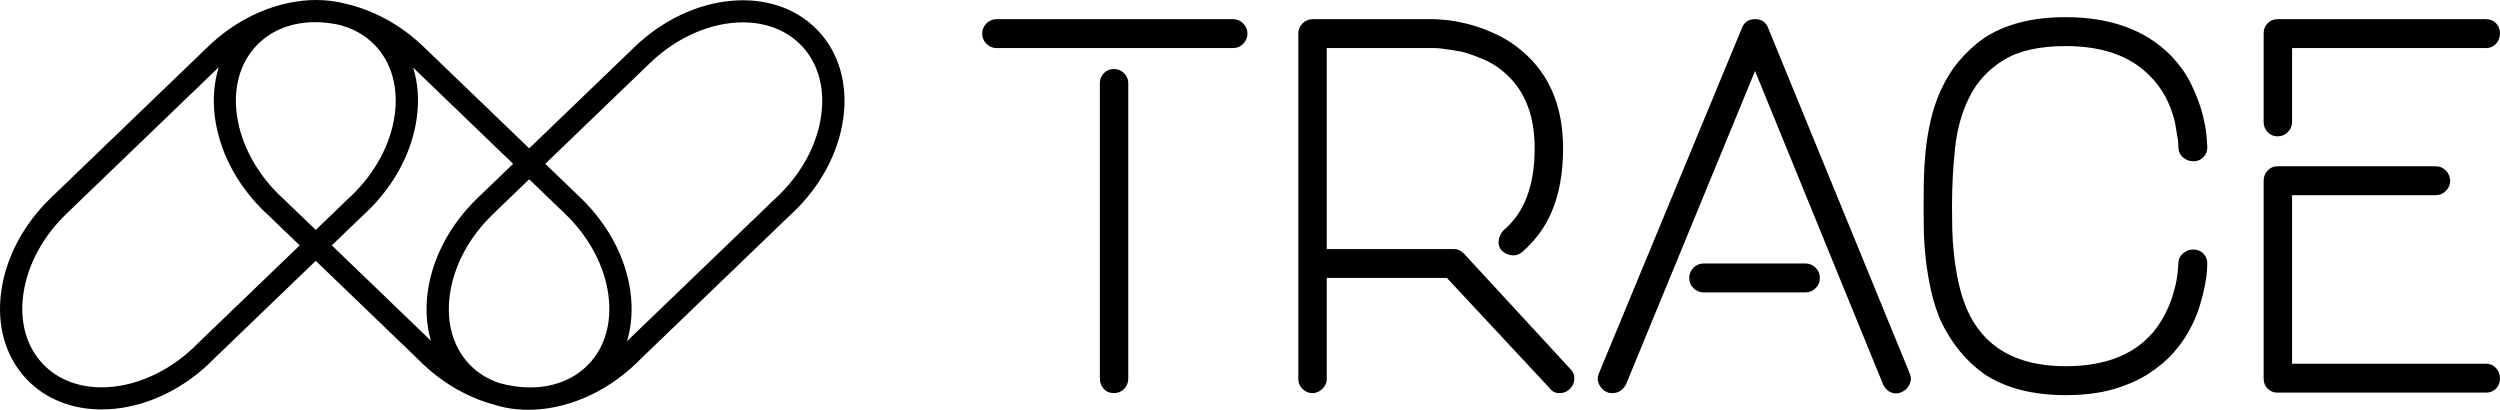
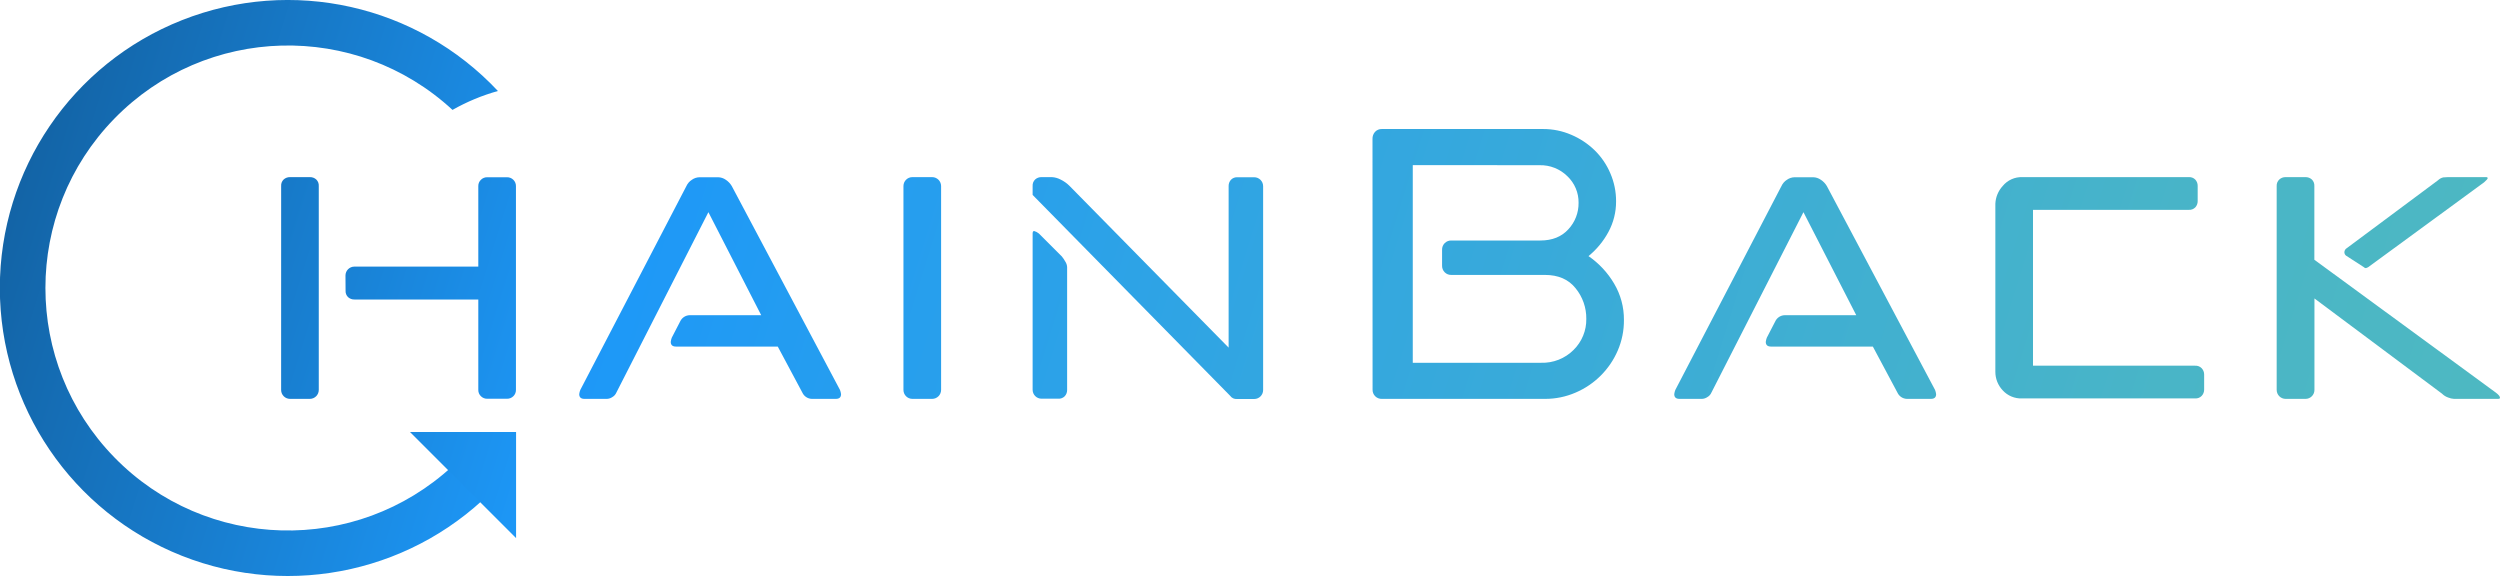
- <svg xmlns="http://www.w3.org/2000/svg" width="1065.388mm" height="174.643mm" viewBox="0 0 3774.997 618.812" id="svg4406" version="1.1">
-   <defs id="defs4408">
-     <clipPath clipPathUnits="userSpaceOnUse" id="clipPath16">
-       <path d="m 163.351,149.996 c -0.64,0 -1.187,-0.232 -1.64,-0.692 l 0,0 c -0.454,-0.461 -0.679,-1.016 -0.679,-1.668 l 0,0 c 0,-0.598 0.225,-1.126 0.679,-1.587 l 0,0 c 0.453,-0.461 1,-0.691 1.64,-0.691 l 0,0 37.903,0 c 0.64,0 1.187,0.23 1.64,0.691 l 0,0 c 0.453,0.461 0.68,0.989 0.68,1.587 l 0,0 c 0,0.652 -0.227,1.207 -0.68,1.668 l 0,0 c -0.453,0.46 -1,0.692 -1.64,0.692 l 0,0 -37.903,0 z m 17.181,-8.675 c -0.419,-0.455 -0.628,-0.974 -0.628,-1.56 l 0,0 0,-47.42 c 0,-0.641 0.209,-1.187 0.628,-1.64 l 0,0 c 0.418,-0.454 0.968,-0.679 1.65,-0.679 l 0,0 c 0.629,0 1.166,0.225 1.612,0.679 l 0,0 c 0.444,0.453 0.668,0.999 0.668,1.64 l 0,0 0,47.42 c 0,0.586 -0.224,1.105 -0.668,1.56 l 0,0 c -0.446,0.451 -0.983,0.678 -1.612,0.678 l 0,0 c -0.682,0 -1.232,-0.227 -1.65,-0.678" id="path18" />
-     </clipPath>
-     <clipPath clipPathUnits="userSpaceOnUse" id="clipPath38">
-       <path d="m 214.045,149.996 c -0.639,0 -1.183,-0.227 -1.636,-0.68 l 0,0 c -0.453,-0.453 -0.679,-1 -0.679,-1.64 l 0,0 0,-55.415 c 0,-0.588 0.223,-1.107 0.667,-1.56 l 0,0 c 0.445,-0.454 0.982,-0.679 1.612,-0.679 l 0,0 c 0.576,0 1.1,0.225 1.572,0.679 l 0,0 c 0.471,0.453 0.708,0.972 0.708,1.56 l 0,0 0,16.232 19.272,0 16.472,-17.671 c 0.373,-0.535 0.906,-0.8 1.6,-0.8 l 0,0 c 0.639,0 1.171,0.211 1.599,0.639 l 0,0 c 0.48,0.426 0.732,0.959 0.76,1.6 l 0,0 c 0.026,0.64 -0.174,1.172 -0.601,1.598 l 0,0 -17.112,18.553 c -0.48,0.48 -1.014,0.719 -1.6,0.719 l 0,0 -20.39,0 0,32.227 17.233,0 c 0.32,0 0.721,-0.027 1.203,-0.08 l 0,0 c 0.801,-0.107 1.844,-0.267 3.125,-0.48 l 0,0 c 1.069,-0.268 2.311,-0.707 3.728,-1.319 l 0,0 c 1.417,-0.614 2.739,-1.533 3.968,-2.76 l 0,0 c 2.725,-2.718 4.088,-6.531 4.088,-11.435 l 0,0 c 0,-5.97 -1.653,-10.343 -4.957,-13.113 l 0,0 c -0.428,-0.427 -0.694,-0.96 -0.8,-1.599 l 0,0 c -0.108,-0.64 0.052,-1.201 0.479,-1.68 l 0,0 c 0.427,-0.427 0.946,-0.68 1.56,-0.76 l 0,0 c 0.612,-0.08 1.185,0.093 1.719,0.52 l 0,0 c 2.066,1.811 3.623,3.919 4.671,6.317 l 0,0 c 1.256,2.878 1.886,6.317 1.886,10.315 l 0,0 c 0,6.131 -1.837,11.009 -5.508,14.635 l 0,0 c -1.542,1.491 -3.166,2.651 -4.869,3.478 l 0,0 c -1.702,0.827 -3.299,1.425 -4.788,1.8 l 0,0 c -1.49,0.371 -2.741,0.599 -3.752,0.679 l 0,0 c -1.01,0.08 -1.595,0.12 -1.755,0.12 l 0,0 -19.475,0 z" id="path40" />
-     </clipPath>
-     <clipPath clipPathUnits="userSpaceOnUse" id="clipPath60">
-       <path d="M 282.899,148.637 259.949,93.22 c -0.267,-0.587 -0.267,-1.173 0,-1.759 l 0,0 c 0.266,-0.588 0.692,-1.014 1.279,-1.279 l 0,0 c 0.212,-0.107 0.505,-0.16 0.88,-0.16 l 0,0 c 0.905,0 1.625,0.451 2.159,1.359 l 0,0 20.711,50.299 20.551,-50.299 c 0.267,-0.588 0.681,-1 1.24,-1.24 l 0,0 c 0.559,-0.239 1.133,-0.226 1.719,0.041 l 0,0 c 0.586,0.265 1.012,0.691 1.28,1.279 l 0,0 c 0.266,0.586 0.266,1.172 0,1.759 l 0,0 -22.711,55.417 c -0.374,0.906 -1.067,1.359 -2.079,1.359 l 0,0 c -1.014,0 -1.707,-0.453 -2.079,-1.359 m -6.157,-37.824 c -0.64,0 -1.187,-0.228 -1.64,-0.68 l 0,0 c -0.454,-0.454 -0.679,-1 -0.679,-1.64 l 0,0 c 0,-0.64 0.225,-1.186 0.679,-1.64 l 0,0 c 0.453,-0.452 1,-0.678 1.64,-0.678 l 0,0 16.312,0 c 0.64,0 1.187,0.226 1.64,0.678 l 0,0 c 0.453,0.454 0.68,1 0.68,1.64 l 0,0 c 0,0.64 -0.227,1.186 -0.68,1.64 l 0,0 c -0.453,0.452 -1,0.68 -1.64,0.68 l 0,0 -16.312,0 z" id="path62" />
-     </clipPath>
-     <clipPath clipPathUnits="userSpaceOnUse" id="clipPath82">
-       <path d="m 321.682,146.957 c -1.493,-1.067 -2.824,-2.292 -3.993,-3.679 l 0,0 c -1.17,-1.387 -2.173,-3.011 -3.011,-4.878 l 0,0 c -0.682,-1.545 -1.205,-3.145 -1.573,-4.798 l 0,0 c -0.366,-1.652 -0.628,-3.278 -0.785,-4.876 l 0,0 c -0.157,-1.6 -0.248,-3.147 -0.275,-4.639 l 0,0 c -0.025,-1.493 -0.038,-2.853 -0.038,-4.078 l 0,0 c 0,-1.119 0.013,-2.413 0.038,-3.878 l 0,0 c 0.027,-1.467 0.133,-3.013 0.315,-4.639 l 0,0 c 0.182,-1.626 0.458,-3.278 0.825,-4.958 l 0,0 c 0.367,-1.679 0.89,-3.318 1.571,-4.918 l 0,0 c 1.738,-3.626 4.073,-6.476 7.007,-8.556 l 0,0 c 3.411,-2.238 7.756,-3.359 13.034,-3.359 l 0,0 c 2.931,0 5.489,0.321 7.676,0.96 l 0,0 c 2.186,0.64 4.079,1.48 5.678,2.519 l 0,0 c 1.599,1.04 2.931,2.171 3.998,3.398 l 0,0 c 1.066,1.226 1.92,2.453 2.559,3.679 l 0,0 c 0.693,1.279 1.226,2.545 1.599,3.799 l 0,0 c 0.373,1.252 0.653,2.371 0.841,3.358 l 0,0 c 0.185,0.986 0.291,1.786 0.319,2.4 l 0,0 c 0.026,0.611 0.04,0.944 0.04,0.999 l 0,0 c 0,0.639 -0.213,1.171 -0.639,1.599 l 0,0 c -0.428,0.426 -0.959,0.64 -1.6,0.64 l 0,0 c -0.639,0 -1.199,-0.214 -1.679,-0.64 l 0,0 c -0.48,-0.428 -0.72,-0.96 -0.72,-1.599 l 0,0 c -0.054,-0.959 -0.147,-1.827 -0.28,-2.599 l 0,0 c -0.134,-0.774 -0.36,-1.667 -0.679,-2.68 l 0,0 c -0.32,-1.013 -0.748,-2.026 -1.28,-3.037 l 0,0 c -2.878,-5.438 -8.157,-8.158 -15.833,-8.158 l 0,0 c -7.891,0 -13.169,3.039 -15.833,9.117 l 0,0 c -0.588,1.385 -1.04,2.824 -1.36,4.317 l 0,0 c -0.32,1.492 -0.56,2.972 -0.719,4.439 l 0,0 c -0.161,1.466 -0.254,2.866 -0.281,4.199 l 0,0 c -0.027,1.332 -0.04,2.53 -0.04,3.598 l 0,0 c 0,3.09 0.16,6.17 0.48,9.236 l 0,0 c 0.32,3.065 1.093,5.823 2.319,8.277 l 0,0 c 1.226,2.45 3.051,4.424 5.478,5.916 l 0,0 c 2.425,1.493 5.744,2.24 9.956,2.24 l 0,0 c 5.864,0 10.341,-1.574 13.434,-4.718 l 0,0 c 1.972,-1.919 3.331,-4.399 4.078,-7.436 l 0,0 c 0.213,-1.228 0.372,-2.187 0.48,-2.88 l 0,0 c 0.052,-0.428 0.08,-0.799 0.08,-1.12 l 0,0 c 0,-0.693 0.24,-1.252 0.72,-1.678 l 0,0 c 0.48,-0.428 1.04,-0.64 1.679,-0.64 l 0,0 c 0.641,0 1.172,0.212 1.6,0.64 l 0,0 c 0.426,0.426 0.639,0.96 0.639,1.598 l 0,0 0,0.08 c 0,0.161 -0.04,0.733 -0.12,1.72 l 0,0 c -0.08,0.986 -0.307,2.2 -0.679,3.639 l 0,0 c -0.374,1.439 -0.96,2.984 -1.76,4.638 l 0,0 c -0.799,1.651 -1.919,3.224 -3.358,4.717 l 0,0 c -4.052,4.051 -9.65,6.078 -16.793,6.078 l 0,0 c -5.331,0 -9.703,-1.119 -13.115,-3.359" id="path84" />
-     </clipPath>
-     <clipPath clipPathUnits="userSpaceOnUse" id="clipPath104">
-       <path d="m 368.781,149.996 c -0.639,0 -1.172,-0.218 -1.599,-0.651 l 0,0 c -0.428,-0.435 -0.639,-0.976 -0.639,-1.626 l 0,0 0,-14.195 c 0,-0.641 0.211,-1.188 0.639,-1.64 l 0,0 c 0.427,-0.454 0.96,-0.68 1.599,-0.68 l 0,0 c 0.64,0 1.186,0.226 1.64,0.68 l 0,0 c 0.453,0.452 0.68,0.999 0.68,1.64 l 0,0 0,11.834 31.106,0 c 0.64,0 1.172,0.23 1.6,0.691 l 0,0 c 0.426,0.461 0.64,1.016 0.64,1.67 l 0,0 c 0,0.65 -0.214,1.191 -0.64,1.626 l 0,0 c -0.428,0.433 -0.96,0.651 -1.6,0.651 l 0,0 -33.426,0 z m 0,-23.589 c -0.639,0 -1.172,-0.228 -1.599,-0.681 l 0,0 c -0.428,-0.455 -0.639,-1.003 -0.639,-1.644 l 0,0 0,-31.738 c 0,-0.641 0.211,-1.174 0.639,-1.601 l 0,0 c 0.427,-0.427 0.96,-0.641 1.599,-0.641 l 0,0 33.426,0 c 0.64,0 1.172,0.216 1.6,0.65 l 0,0 c 0.426,0.433 0.64,0.976 0.64,1.627 l 0,0 c 0,0.651 -0.214,1.208 -0.64,1.668 l 0,0 c -0.428,0.461 -0.96,0.692 -1.6,0.692 l 0,0 -31.106,0 0,27.028 23.03,0 c 0.64,0 1.186,0.232 1.639,0.692 l 0,0 c 0.452,0.461 0.68,0.99 0.68,1.587 l 0,0 c 0,0.651 -0.228,1.207 -0.68,1.668 l 0,0 c -0.453,0.461 -0.999,0.693 -1.639,0.693 l 0,0 -25.35,0 z" id="path106" />
-     </clipPath>
-     <clipPath clipPathUnits="userSpaceOnUse" id="clipPath126">
-       <path d="m 262.566,251.203 c -0.08,-0.008 -0.158,-0.024 -0.239,-0.033 l 0,0 c -5.954,-0.671 -12.155,-3.509 -17.267,-8.427 l 0,0 -29.005,-27.908 c -5.027,-4.836 -8.282,-10.939 -9.168,-17.186 l 0,0 c -0.913,-6.433 0.778,-12.256 4.761,-16.397 l 0,0 c 3.553,-3.692 8.465,-5.492 13.749,-5.492 l 0,0 c 6.741,0 14.087,2.93 19.98,8.601 l 0,0 c 0.232,0.223 0.455,0.451 0.633,0.635 l 0,0 18.909,18.192 18.893,-18.176 c 0.223,-0.227 0.445,-0.453 0.677,-0.677 l 0,0 c 3.968,-3.818 8.594,-6.388 13.251,-7.663 l 0,0 c 2.014,-0.642 4.159,-0.979 6.377,-0.979 l 0,0 c 6.74,0 14.084,2.93 19.979,8.601 l 0,0 c 0.215,0.208 0.423,0.42 0.634,0.634 l 0,0 27.69,26.643 0.06,0.055 c 0.208,0.189 0.417,0.379 0.622,0.575 l 0,0 c 5.025,4.835 8.281,10.939 9.168,17.186 l 0,0 c 0.911,6.434 -0.78,12.257 -4.762,16.397 l 0,0 c -8.087,8.403 -23.215,7.006 -33.729,-3.109 l 0,0 -19.466,-18.729 -19.509,18.77 c -4.288,4.126 -9.343,6.775 -14.376,7.926 l 0,0 c -1.744,0.455 -3.574,0.686 -5.453,0.686 l 0,0 c -0.795,0 -1.599,-0.041 -2.409,-0.125 m -3.573,-36.607 -0.092,0.084 c -0.19,0.172 -0.38,0.344 -0.567,0.525 l 0,0 c -8.88,8.544 -10.807,21.001 -4.296,27.77 l 0,0 c 2.763,2.872 6.607,4.263 10.797,4.263 l 0,0 c 1.365,0 2.767,-0.151 4.18,-0.444 l 0,0 c 2.608,-0.621 4.957,-1.867 6.812,-3.795 l 0,0 c 3.086,-3.207 4.383,-7.815 3.653,-12.968 l 0,0 c -0.758,-5.342 -3.58,-10.598 -7.951,-14.802 l 0,0 c -0.185,-0.179 -0.376,-0.351 -0.566,-0.524 l 0,0 -6.042,-5.813 -5.928,5.704 z m 63.985,-16.972 c -0.886,6.246 -4.142,12.35 -9.169,17.185 l 0,0 -6.53,6.284 19.352,18.619 c 5.113,4.92 11.432,7.486 17.118,7.486 l 0,0 c 4.188,0 8.034,-1.394 10.796,-4.266 l 0,0 c 3.087,-3.207 4.385,-7.813 3.654,-12.968 l 0,0 c -0.757,-5.342 -3.581,-10.598 -7.95,-14.801 l 0,0 c -0.174,-0.168 -0.354,-0.331 -0.532,-0.494 l 0,0 -27.35,-26.309 c 0.858,2.832 1.079,5.967 0.611,9.264 M 214.61,184.103 c -3.087,3.209 -4.384,7.814 -3.654,12.968 l 0,0 c 0.758,5.343 3.581,10.598 7.949,14.802 l 0,0 28.121,27.055 c -2.621,-8.33 0.42,-18.953 8.457,-26.685 l 0,0 c 0.216,-0.208 0.435,-0.406 0.653,-0.606 l 0,0 1.431,1.478 -1.425,-1.482 5.814,-5.594 -18.842,-18.126 c -0.194,-0.198 -0.388,-0.396 -0.588,-0.59 l 0,0 c -5.112,-4.919 -11.433,-7.485 -17.119,-7.485 l 0,0 c -4.189,0 -8.034,1.393 -10.797,4.265 m 59.771,28.165 c 5.026,4.835 8.283,10.939 9.169,17.186 l 0,0 c 0.475,3.348 0.239,6.527 -0.652,9.392 l 0,0 18.451,-17.753 -6.574,-6.324 c -5.026,-4.837 -8.283,-10.941 -9.169,-17.187 l 0,0 c -0.461,-3.25 -0.255,-6.344 0.573,-9.145 l 0,0 -18.295,17.605 5.838,5.616 -1.425,1.482 1.432,-1.478 c 0.218,0.2 0.437,0.399 0.652,0.606 m 24.414,-31.639 c -2.067,0.698 -3.935,1.818 -5.464,3.407 l 0,0 c -3.087,3.209 -4.385,7.814 -3.654,12.969 l 0,0 c 0.757,5.341 3.58,10.599 7.948,14.801 l 0,0 6.688,6.434 6.646,-6.394 c 4.368,-4.202 7.191,-9.459 7.949,-14.799 l 0,0 c 0.731,-5.155 -0.567,-9.761 -3.654,-12.97 l 0,0 c -2.019,-2.096 -4.615,-3.401 -7.501,-3.955 l 0,0 c -0.092,-0.016 -0.182,-0.028 -0.273,-0.044 l 0,0 c -0.975,-0.169 -1.981,-0.253 -3.007,-0.253 l 0,0 c -1.846,0 -3.76,0.271 -5.678,0.804" id="path128" />
-     </clipPath>
+ <svg xmlns="http://www.w3.org/2000/svg" xmlns:xlink="http://www.w3.org/1999/xlink" id="Capa_1" data-name="Capa 1" viewBox="0 0 1000 230.4">
+   <defs>
+     <style>.cls-1{fill:url(#Degradado_sin_nombre_15);}.cls-2{fill:url(#Degradado_sin_nombre_15-2);}.cls-3{fill:url(#Degradado_sin_nombre_15-3);}.cls-4{fill:url(#Degradado_sin_nombre_15-4);}.cls-5{fill:url(#Degradado_sin_nombre_15-5);}.cls-6{fill:url(#Degradado_sin_nombre_15-6);}.cls-7{fill:url(#Degradado_sin_nombre_15-7);}.cls-8{fill:url(#Degradado_sin_nombre_15-8);}.cls-9{fill:url(#Degradado_sin_nombre_15-9);}.cls-10{fill:url(#Degradado_sin_nombre_15-10);}</style>
+     <linearGradient id="Degradado_sin_nombre_15" x1="1022.24" y1="382.63" x2="-361.71" y2="-46.63" gradientUnits="userSpaceOnUse">
+       <stop offset="0" stop-color="#51bbbe" />
+       <stop offset="0.15" stop-color="#49b5c7" />
+       <stop offset="0.39" stop-color="#32a6e1" />
+       <stop offset="0.57" stop-color="#1d98f8" />
+       <stop offset="0.99" stop-color="#020d1e" />
+     </linearGradient>
+     <linearGradient id="Degradado_sin_nombre_15-2" x1="1031.12" y1="353.99" x2="-352.82" y2="-75.27" xlink:href="#Degradado_sin_nombre_15" />
+     <linearGradient id="Degradado_sin_nombre_15-3" x1="1040.63" y1="323.35" x2="-343.32" y2="-105.92" xlink:href="#Degradado_sin_nombre_15" />
+     <linearGradient id="Degradado_sin_nombre_15-4" x1="1048.55" y1="297.81" x2="-335.4" y2="-131.46" xlink:href="#Degradado_sin_nombre_15" />
+     <linearGradient id="Degradado_sin_nombre_15-5" x1="1062.48" y1="252.9" x2="-321.46" y2="-176.37" xlink:href="#Degradado_sin_nombre_15" />
+     <linearGradient id="Degradado_sin_nombre_15-6" x1="1069.57" y1="230.05" x2="-314.38" y2="-199.21" xlink:href="#Degradado_sin_nombre_15" />
+     <linearGradient id="Degradado_sin_nombre_15-7" x1="1082.11" y1="189.61" x2="-301.83" y2="-239.66" xlink:href="#Degradado_sin_nombre_15" />
+     <linearGradient id="Degradado_sin_nombre_15-8" x1="1091.99" y1="157.77" x2="-291.96" y2="-271.5" xlink:href="#Degradado_sin_nombre_15" />
+     <linearGradient id="Degradado_sin_nombre_15-9" x1="1012.37" y1="393.29" x2="-371.58" y2="-35.98" xlink:href="#Degradado_sin_nombre_15" />
+     <linearGradient id="Degradado_sin_nombre_15-10" x1="1004.06" y1="441.43" x2="-379.88" y2="12.16" xlink:href="#Degradado_sin_nombre_15" />
  </defs>
-   <g id="layer1" transform="translate(-23.93778,502.0351)">
-     <g id="g5044" transform="matrix(6.545245,0,0,6.545245,4935.15,-3677.07)" style="fill:#000000">
-       <g style="fill:#000000" transform="matrix(1.438544,0,0,-1.438544,-755.4085,705.2865)" id="g4328">
-         <g style="fill:#000000" id="g12">
-           <g style="fill:#000000" id="g14" clip-path="url(#clipPath16)">
-             <g style="fill:#000000" id="g20">
-               <g style="fill:#000000" id="g22">
-                 <path d="m 163.351,149.996 c -0.64,0 -1.187,-0.232 -1.64,-0.692 l 0,0 c -0.454,-0.461 -0.679,-1.016 -0.679,-1.668 l 0,0 c 0,-0.598 0.225,-1.126 0.679,-1.587 l 0,0 c 0.453,-0.461 1,-0.691 1.64,-0.691 l 0,0 37.903,0 c 0.64,0 1.187,0.23 1.64,0.691 l 0,0 c 0.453,0.461 0.68,0.989 0.68,1.587 l 0,0 c 0,0.652 -0.227,1.207 -0.68,1.668 l 0,0 c -0.453,0.46 -1,0.692 -1.64,0.692 l 0,0 -37.903,0 z m 17.181,-8.675 c -0.419,-0.455 -0.628,-0.974 -0.628,-1.56 l 0,0 0,-47.42 c 0,-0.641 0.209,-1.187 0.628,-1.64 l 0,0 c 0.418,-0.454 0.968,-0.679 1.65,-0.679 l 0,0 c 0.629,0 1.166,0.225 1.612,0.679 l 0,0 c 0.444,0.453 0.668,0.999 0.668,1.64 l 0,0 0,47.42 c 0,0.586 -0.224,1.105 -0.668,1.56 l 0,0 c -0.446,0.451 -0.983,0.678 -1.612,0.678 l 0,0 c -0.682,0 -1.232,-0.227 -1.65,-0.678" style="fill:#000000;stroke:none" id="path32" />
-               </g>
-             </g>
-           </g>
-         </g>
-         <g style="fill:#000000" id="g34">
-           <g style="fill:#000000" id="g36" clip-path="url(#clipPath38)">
-             <g style="fill:#000000" id="g42">
-               <g style="fill:#000000" id="g44">
-                 <path d="m 214.045,149.996 c -0.639,0 -1.183,-0.227 -1.636,-0.68 l 0,0 c -0.453,-0.453 -0.679,-1 -0.679,-1.64 l 0,0 0,-55.415 c 0,-0.588 0.223,-1.107 0.667,-1.56 l 0,0 c 0.445,-0.454 0.982,-0.679 1.612,-0.679 l 0,0 c 0.576,0 1.1,0.225 1.572,0.679 l 0,0 c 0.471,0.453 0.708,0.972 0.708,1.56 l 0,0 0,16.232 19.272,0 16.472,-17.671 c 0.373,-0.535 0.906,-0.8 1.6,-0.8 l 0,0 c 0.639,0 1.171,0.211 1.599,0.639 l 0,0 c 0.48,0.426 0.732,0.959 0.76,1.6 l 0,0 c 0.026,0.64 -0.174,1.172 -0.601,1.598 l 0,0 -17.112,18.553 c -0.48,0.48 -1.014,0.719 -1.6,0.719 l 0,0 -20.39,0 0,32.227 17.233,0 c 0.32,0 0.721,-0.027 1.203,-0.08 l 0,0 c 0.801,-0.107 1.844,-0.267 3.125,-0.48 l 0,0 c 1.069,-0.268 2.311,-0.707 3.728,-1.319 l 0,0 c 1.417,-0.614 2.739,-1.533 3.968,-2.76 l 0,0 c 2.725,-2.718 4.088,-6.531 4.088,-11.435 l 0,0 c 0,-5.97 -1.653,-10.343 -4.957,-13.113 l 0,0 c -0.428,-0.427 -0.694,-0.96 -0.8,-1.599 l 0,0 c -0.108,-0.64 0.052,-1.201 0.479,-1.68 l 0,0 c 0.427,-0.427 0.946,-0.68 1.56,-0.76 l 0,0 c 0.612,-0.08 1.185,0.093 1.719,0.52 l 0,0 c 2.066,1.811 3.623,3.919 4.671,6.317 l 0,0 c 1.256,2.878 1.886,6.317 1.886,10.315 l 0,0 c 0,6.131 -1.837,11.009 -5.508,14.635 l 0,0 c -1.542,1.491 -3.166,2.651 -4.869,3.478 l 0,0 c -1.702,0.827 -3.299,1.425 -4.788,1.8 l 0,0 c -1.49,0.371 -2.741,0.599 -3.752,0.679 l 0,0 c -1.01,0.08 -1.595,0.12 -1.755,0.12 l 0,0 -19.475,0 z" style="fill:#000000;stroke:none" id="path54" />
-               </g>
-             </g>
-           </g>
-         </g>
-         <g style="fill:#000000" id="g56">
-           <g style="fill:#000000" id="g58" clip-path="url(#clipPath60)">
-             <g style="fill:#000000" id="g64">
-               <g style="fill:#000000" id="g66">
-                 <path d="M 282.899,148.637 259.949,93.22 c -0.267,-0.587 -0.267,-1.173 0,-1.759 l 0,0 c 0.266,-0.588 0.692,-1.014 1.279,-1.279 l 0,0 c 0.212,-0.107 0.505,-0.16 0.88,-0.16 l 0,0 c 0.905,0 1.625,0.451 2.159,1.359 l 0,0 20.711,50.299 20.551,-50.299 c 0.267,-0.588 0.681,-1 1.24,-1.24 l 0,0 c 0.559,-0.239 1.133,-0.226 1.719,0.041 l 0,0 c 0.586,0.265 1.012,0.691 1.28,1.279 l 0,0 c 0.266,0.586 0.266,1.172 0,1.759 l 0,0 -22.711,55.417 c -0.374,0.906 -1.067,1.359 -2.079,1.359 l 0,0 c -1.014,0 -1.707,-0.453 -2.079,-1.359 m -6.157,-37.824 c -0.64,0 -1.187,-0.228 -1.64,-0.68 l 0,0 c -0.454,-0.454 -0.679,-1 -0.679,-1.64 l 0,0 c 0,-0.64 0.225,-1.186 0.679,-1.64 l 0,0 c 0.453,-0.452 1,-0.678 1.64,-0.678 l 0,0 16.312,0 c 0.64,0 1.187,0.226 1.64,0.678 l 0,0 c 0.453,0.454 0.68,1 0.68,1.64 l 0,0 c 0,0.64 -0.227,1.186 -0.68,1.64 l 0,0 c -0.453,0.452 -1,0.68 -1.64,0.68 l 0,0 -16.312,0 z" style="fill:#000000;stroke:none" id="path76" />
-               </g>
-             </g>
-           </g>
-         </g>
-         <g style="fill:#000000" id="g78">
-           <g style="fill:#000000" id="g80" clip-path="url(#clipPath82)">
-             <g style="fill:#000000" id="g86">
-               <g style="fill:#000000" id="g88">
-                 <path d="m 321.682,146.957 c -1.493,-1.067 -2.824,-2.292 -3.993,-3.679 l 0,0 c -1.17,-1.387 -2.173,-3.011 -3.011,-4.878 l 0,0 c -0.682,-1.545 -1.205,-3.145 -1.573,-4.798 l 0,0 c -0.366,-1.652 -0.628,-3.278 -0.785,-4.876 l 0,0 c -0.157,-1.6 -0.248,-3.147 -0.275,-4.639 l 0,0 c -0.025,-1.493 -0.038,-2.853 -0.038,-4.078 l 0,0 c 0,-1.119 0.013,-2.413 0.038,-3.878 l 0,0 c 0.027,-1.467 0.133,-3.013 0.315,-4.639 l 0,0 c 0.182,-1.626 0.458,-3.278 0.825,-4.958 l 0,0 c 0.367,-1.679 0.89,-3.318 1.571,-4.918 l 0,0 c 1.738,-3.626 4.073,-6.476 7.007,-8.556 l 0,0 c 3.411,-2.238 7.756,-3.359 13.034,-3.359 l 0,0 c 2.931,0 5.489,0.321 7.676,0.96 l 0,0 c 2.186,0.64 4.079,1.48 5.678,2.519 l 0,0 c 1.599,1.04 2.931,2.171 3.998,3.398 l 0,0 c 1.066,1.226 1.92,2.453 2.559,3.679 l 0,0 c 0.693,1.279 1.226,2.545 1.599,3.799 l 0,0 c 0.373,1.252 0.653,2.371 0.841,3.358 l 0,0 c 0.185,0.986 0.291,1.786 0.319,2.4 l 0,0 c 0.026,0.611 0.04,0.944 0.04,0.999 l 0,0 c 0,0.639 -0.213,1.171 -0.639,1.599 l 0,0 c -0.428,0.426 -0.959,0.64 -1.6,0.64 l 0,0 c -0.639,0 -1.199,-0.214 -1.679,-0.64 l 0,0 c -0.48,-0.428 -0.72,-0.96 -0.72,-1.599 l 0,0 c -0.054,-0.959 -0.147,-1.827 -0.28,-2.599 l 0,0 c -0.134,-0.774 -0.36,-1.667 -0.679,-2.68 l 0,0 c -0.32,-1.013 -0.748,-2.026 -1.28,-3.037 l 0,0 c -2.878,-5.438 -8.157,-8.158 -15.833,-8.158 l 0,0 c -7.891,0 -13.169,3.039 -15.833,9.117 l 0,0 c -0.588,1.385 -1.04,2.824 -1.36,4.317 l 0,0 c -0.32,1.492 -0.56,2.972 -0.719,4.439 l 0,0 c -0.161,1.466 -0.254,2.866 -0.281,4.199 l 0,0 c -0.027,1.332 -0.04,2.53 -0.04,3.598 l 0,0 c 0,3.09 0.16,6.17 0.48,9.236 l 0,0 c 0.32,3.065 1.093,5.823 2.319,8.277 l 0,0 c 1.226,2.45 3.051,4.424 5.478,5.916 l 0,0 c 2.425,1.493 5.744,2.24 9.956,2.24 l 0,0 c 5.864,0 10.341,-1.574 13.434,-4.718 l 0,0 c 1.972,-1.919 3.331,-4.399 4.078,-7.436 l 0,0 c 0.213,-1.228 0.372,-2.187 0.48,-2.88 l 0,0 c 0.052,-0.428 0.08,-0.799 0.08,-1.12 l 0,0 c 0,-0.693 0.24,-1.252 0.72,-1.678 l 0,0 c 0.48,-0.428 1.04,-0.64 1.679,-0.64 l 0,0 c 0.641,0 1.172,0.212 1.6,0.64 l 0,0 c 0.426,0.426 0.639,0.96 0.639,1.598 l 0,0 0,0.08 c 0,0.161 -0.04,0.733 -0.12,1.72 l 0,0 c -0.08,0.986 -0.307,2.2 -0.679,3.639 l 0,0 c -0.374,1.439 -0.96,2.984 -1.76,4.638 l 0,0 c -0.799,1.651 -1.919,3.224 -3.358,4.717 l 0,0 c -4.052,4.051 -9.65,6.078 -16.793,6.078 l 0,0 c -5.331,0 -9.703,-1.119 -13.115,-3.359" style="fill:#000000;stroke:none" id="path98" />
-               </g>
-             </g>
-           </g>
-         </g>
-         <g style="fill:#000000" id="g100">
-           <g style="fill:#000000" id="g102" clip-path="url(#clipPath104)">
-             <g style="fill:#000000" id="g108">
-               <g style="fill:#000000" id="g110">
-                 <path d="m 368.781,149.996 c -0.639,0 -1.172,-0.218 -1.599,-0.651 l 0,0 c -0.428,-0.435 -0.639,-0.976 -0.639,-1.626 l 0,0 0,-14.195 c 0,-0.641 0.211,-1.188 0.639,-1.64 l 0,0 c 0.427,-0.454 0.96,-0.68 1.599,-0.68 l 0,0 c 0.64,0 1.186,0.226 1.64,0.68 l 0,0 c 0.453,0.452 0.68,0.999 0.68,1.64 l 0,0 0,11.834 31.106,0 c 0.64,0 1.172,0.23 1.6,0.691 l 0,0 c 0.426,0.461 0.64,1.016 0.64,1.67 l 0,0 c 0,0.65 -0.214,1.191 -0.64,1.626 l 0,0 c -0.428,0.433 -0.96,0.651 -1.6,0.651 l 0,0 -33.426,0 z m 0,-23.589 c -0.639,0 -1.172,-0.228 -1.599,-0.681 l 0,0 c -0.428,-0.455 -0.639,-1.003 -0.639,-1.644 l 0,0 0,-31.738 c 0,-0.641 0.211,-1.174 0.639,-1.601 l 0,0 c 0.427,-0.427 0.96,-0.641 1.599,-0.641 l 0,0 33.426,0 c 0.64,0 1.172,0.216 1.6,0.65 l 0,0 c 0.426,0.433 0.64,0.976 0.64,1.627 l 0,0 c 0,0.651 -0.214,1.208 -0.64,1.668 l 0,0 c -0.428,0.461 -0.96,0.692 -1.6,0.692 l 0,0 -31.106,0 0,27.028 23.03,0 c 0.64,0 1.186,0.232 1.639,0.692 l 0,0 c 0.452,0.461 0.68,0.99 0.68,1.587 l 0,0 c 0,0.651 -0.228,1.207 -0.68,1.668 l 0,0 c -0.453,0.461 -0.999,0.693 -1.639,0.693 l 0,0 -25.35,0 z" style="fill:#000000;stroke:none" id="path120" />
-               </g>
-             </g>
-           </g>
-         </g>
-       </g>
-       <g style="fill:#000000" transform="matrix(1.25,0,0,-1.25,-1008.654,799.2503)" id="g122">
-         <g style="fill:#000000" clip-path="url(#clipPath126)" id="g124">
-           <g style="fill:#000000" id="g130">
-             <g style="fill:#000000" id="g132">
-               <path id="path144" style="fill:#000000;stroke:none" d="m 262.566,251.203 c -0.08,-0.008 -0.158,-0.024 -0.239,-0.033 l 0,0 c -5.954,-0.671 -12.155,-3.509 -17.267,-8.427 l 0,0 -29.005,-27.908 c -5.027,-4.836 -8.282,-10.939 -9.168,-17.186 l 0,0 c -0.913,-6.433 0.778,-12.256 4.761,-16.397 l 0,0 c 3.553,-3.692 8.465,-5.492 13.749,-5.492 l 0,0 c 6.741,0 14.087,2.93 19.98,8.601 l 0,0 c 0.232,0.223 0.455,0.451 0.633,0.635 l 0,0 18.909,18.192 18.893,-18.176 c 0.223,-0.227 0.445,-0.453 0.677,-0.677 l 0,0 c 3.968,-3.818 8.594,-6.388 13.251,-7.663 l 0,0 c 2.014,-0.642 4.159,-0.979 6.377,-0.979 l 0,0 c 6.74,0 14.084,2.93 19.979,8.601 l 0,0 c 0.215,0.208 0.423,0.42 0.634,0.634 l 0,0 27.69,26.643 0.06,0.055 c 0.208,0.189 0.417,0.379 0.622,0.575 l 0,0 c 5.025,4.835 8.281,10.939 9.168,17.186 l 0,0 c 0.911,6.434 -0.78,12.257 -4.762,16.397 l 0,0 c -8.087,8.403 -23.215,7.006 -33.729,-3.109 l 0,0 -19.466,-18.729 -19.509,18.77 c -4.288,4.126 -9.343,6.775 -14.376,7.926 l 0,0 c -1.744,0.455 -3.574,0.686 -5.453,0.686 l 0,0 c -0.795,0 -1.599,-0.041 -2.409,-0.125 m -3.573,-36.607 -0.092,0.084 c -0.19,0.172 -0.38,0.344 -0.567,0.525 l 0,0 c -8.88,8.544 -10.807,21.001 -4.296,27.77 l 0,0 c 2.763,2.872 6.607,4.263 10.797,4.263 l 0,0 c 1.365,0 2.767,-0.151 4.18,-0.444 l 0,0 c 2.608,-0.621 4.957,-1.867 6.812,-3.795 l 0,0 c 3.086,-3.207 4.383,-7.815 3.653,-12.968 l 0,0 c -0.758,-5.342 -3.58,-10.598 -7.951,-14.802 l 0,0 c -0.185,-0.179 -0.376,-0.351 -0.566,-0.524 l 0,0 -6.042,-5.813 -5.928,5.704 z m 63.985,-16.972 c -0.886,6.246 -4.142,12.35 -9.169,17.185 l 0,0 -6.53,6.284 19.352,18.619 c 5.113,4.92 11.432,7.486 17.118,7.486 l 0,0 c 4.188,0 8.034,-1.394 10.796,-4.266 l 0,0 c 3.087,-3.207 4.385,-7.813 3.654,-12.968 l 0,0 c -0.757,-5.342 -3.581,-10.598 -7.95,-14.801 l 0,0 c -0.174,-0.168 -0.354,-0.331 -0.532,-0.494 l 0,0 -27.35,-26.309 c 0.858,2.832 1.079,5.967 0.611,9.264 M 214.61,184.103 c -3.087,3.209 -4.384,7.814 -3.654,12.968 l 0,0 c 0.758,5.343 3.581,10.598 7.949,14.802 l 0,0 28.121,27.055 c -2.621,-8.33 0.42,-18.953 8.457,-26.685 l 0,0 c 0.216,-0.208 0.435,-0.406 0.653,-0.606 l 0,0 1.431,1.478 -1.425,-1.482 5.814,-5.594 -18.842,-18.126 c -0.194,-0.198 -0.388,-0.396 -0.588,-0.59 l 0,0 c -5.112,-4.919 -11.433,-7.485 -17.119,-7.485 l 0,0 c -4.189,0 -8.034,1.393 -10.797,4.265 m 59.771,28.165 c 5.026,4.835 8.283,10.939 9.169,17.186 l 0,0 c 0.475,3.348 0.239,6.527 -0.652,9.392 l 0,0 18.451,-17.753 -6.574,-6.324 c -5.026,-4.837 -8.283,-10.941 -9.169,-17.187 l 0,0 c -0.461,-3.25 -0.255,-6.344 0.573,-9.145 l 0,0 -18.295,17.605 5.838,5.616 -1.425,1.482 1.432,-1.478 c 0.218,0.2 0.437,0.399 0.652,0.606 m 24.414,-31.639 c -2.067,0.698 -3.935,1.818 -5.464,3.407 l 0,0 c -3.087,3.209 -4.385,7.814 -3.654,12.969 l 0,0 c 0.757,5.341 3.58,10.599 7.948,14.801 l 0,0 6.688,6.434 6.646,-6.394 c 4.368,-4.202 7.191,-9.459 7.949,-14.799 l 0,0 c 0.731,-5.155 -0.567,-9.761 -3.654,-12.97 l 0,0 c -2.019,-2.096 -4.615,-3.401 -7.501,-3.955 l 0,0 c -0.092,-0.016 -0.182,-0.028 -0.273,-0.044 l 0,0 c -0.975,-0.169 -1.981,-0.253 -3.007,-0.253 l 0,0 c -1.846,0 -3.76,0.271 -5.678,0.804" />
-             </g>
-           </g>
-         </g>
-       </g>
-     </g>
-   </g>
+   <path class="cls-1" d="M112.46,74.21a3.31,3.31,0,0,1,1-2.61,3.63,3.63,0,0,1,2.51-.95H124a3.62,3.62,0,0,1,2.51.95,3.32,3.32,0,0,1,1,2.61v81.58a3.59,3.59,0,0,1-3.56,3.56H116a3.57,3.57,0,0,1-3.55-3.56ZM138.19,110a3.57,3.57,0,0,1,3.55-3.56h49.58V74.21a3.4,3.4,0,0,1,1.06-2.51,3.47,3.47,0,0,1,2.54-1h7.85a3.5,3.5,0,0,1,2.55,1,3.44,3.44,0,0,1,1.06,2.51v81.58a3.42,3.42,0,0,1-1.06,2.51,3.5,3.5,0,0,1-2.55,1h-7.85a3.47,3.47,0,0,1-2.54-1,3.39,3.39,0,0,1-1.06-2.51V119.6H141.74a3.63,3.63,0,0,1-2.51-.94,3.33,3.33,0,0,1-1-2.61Z" transform="translate(0 0.2)" />
+   <path class="cls-2" d="M274.57,74.21a5.81,5.81,0,0,1,2.2-2.51,5.44,5.44,0,0,1,3-1h7.53a5.49,5.49,0,0,1,3,1,7.63,7.63,0,0,1,2.4,2.51l43.3,81.58a6.94,6.94,0,0,1,.42,1.67c0,1.26-.7,1.89-2.09,1.89h-9.62a4.31,4.31,0,0,1-3.77-2.51l-9.83-18.41H270.39c-1.4,0-2.09-.63-2.09-1.88a6.69,6.69,0,0,1,.41-1.68l3.35-6.48a4.3,4.3,0,0,1,3.77-2.51h28.65L283.36,84.67l-36.82,72.17a3.73,3.73,0,0,1-1.57,1.77,4.12,4.12,0,0,1-2.19.74h-9c-1.39,0-2.09-.63-2.09-1.89a6.94,6.94,0,0,1,.42-1.67Z" transform="translate(0 0.2)" />
+   <path class="cls-3" d="M361.38,74.21a3.57,3.57,0,0,1,3.56-3.56h7.94a3.59,3.59,0,0,1,3.56,3.56v81.58a3.59,3.59,0,0,1-3.56,3.56h-7.94a3.57,3.57,0,0,1-3.56-3.56Z" transform="translate(0 0.2)" />
+   <path class="cls-4" d="M413.05,74.21a3.31,3.31,0,0,1,1-2.61,3.62,3.62,0,0,1,2.51-.95h4.19a8.34,8.34,0,0,1,3.45.95,13.17,13.17,0,0,1,3.66,2.61l63.59,64.64V74.21a3.63,3.63,0,0,1,.94-2.51,3.33,3.33,0,0,1,2.61-1h6.7a3.57,3.57,0,0,1,3.55,3.56v81.58a3.57,3.57,0,0,1-3.55,3.56h-6.91a3,3,0,0,1-2.71-1.26L413.05,77.77Zm0,19c0-.7.2-1,.62-1a5.17,5.17,0,0,1,1.89,1l9.2,9.2a14.23,14.23,0,0,1,1.46,2.2,4.28,4.28,0,0,1,.63,2v49.16a3.61,3.61,0,0,1-.94,2.51,3.33,3.33,0,0,1-2.61,1h-6.7a3.57,3.57,0,0,1-3.55-3.56Z" transform="translate(0 0.2)" />
+   <path class="cls-5" d="M549,55.38a4,4,0,0,1,1-2.82,3.53,3.53,0,0,1,2.72-1.15h64.57a28.11,28.11,0,0,1,11.21,2.3,30.59,30.59,0,0,1,9.33,6.17,28.33,28.33,0,0,1,6.29,9.21,27.82,27.82,0,0,1,2.31,11.19,25.41,25.41,0,0,1-3.08,12.34,32.11,32.11,0,0,1-7.95,9.62,34.79,34.79,0,0,1,10.25,11,28,28,0,0,1,3.92,14.54A30.2,30.2,0,0,1,647.11,140a32.07,32.07,0,0,1-16.88,16.84A30.37,30.37,0,0,1,618,159.35h-65.2a3.6,3.6,0,0,1-3.77-3.77Zm16.11,10.46v79.07h51.3a17.59,17.59,0,0,0,13-5.12,17,17,0,0,0,5.11-12.45,19,19,0,0,0-4.28-12.24Q626,109.78,618,109.77H580.6a3.6,3.6,0,0,1-3.77-3.76V99.73A3.6,3.6,0,0,1,580.6,96h35.56q7.11,0,11.19-4.49a15.22,15.22,0,0,0,4.08-10.57,14.35,14.35,0,0,0-4.49-10.66,15.28,15.28,0,0,0-11.15-4.4Z" transform="translate(0 0.2)" />
+   <path class="cls-6" d="M712.59,74.21a5.81,5.81,0,0,1,2.2-2.51,5.44,5.44,0,0,1,3-1h7.53a5.46,5.46,0,0,1,3,1,7.56,7.56,0,0,1,2.41,2.51l43.3,81.58a6.94,6.94,0,0,1,.42,1.67c0,1.26-.7,1.89-2.09,1.89h-9.63a4.31,4.31,0,0,1-3.76-2.51l-9.83-18.41H708.41c-1.4,0-2.1-.63-2.1-1.88a6.87,6.87,0,0,1,.42-1.68l3.35-6.48a4.29,4.29,0,0,1,3.76-2.51H742.5L721.38,84.67l-36.82,72.17a3.73,3.73,0,0,1-1.57,1.77,4.12,4.12,0,0,1-2.2.74h-9c-1.4,0-2.09-.63-2.09-1.89a6.94,6.94,0,0,1,.42-1.67Z" transform="translate(0 0.2)" />
+   <path class="cls-7" d="M798.14,81.32a11.22,11.22,0,0,1,2.93-7.11A9.75,9.75,0,0,1,809,70.65h66.52a3.32,3.32,0,0,1,2.61,1,3.63,3.63,0,0,1,.94,2.51v6.07a3.63,3.63,0,0,1-.94,2.51,3.31,3.31,0,0,1-2.61,1H813.2v62.34h64.85a3.35,3.35,0,0,1,2.61,1,3.63,3.63,0,0,1,1,2.51v6.07a3.62,3.62,0,0,1-1,2.51,3.32,3.32,0,0,1-2.61,1H808.81a9.9,9.9,0,0,1-7.74-3.25,10.75,10.75,0,0,1-2.93-7.42Z" transform="translate(0 0.2)" />
+   <path class="cls-8" d="M998.33,156.84c1.11.83,1.67,1.53,1.67,2.09q0,.42-.84.42H981.59a7.39,7.39,0,0,1-2.3-.53,6.52,6.52,0,0,1-2.51-1.57l-51-38.07v36.61a3.57,3.57,0,0,1-3.55,3.56h-8a3.59,3.59,0,0,1-3.56-3.56V74.21a3.32,3.32,0,0,1,1.05-2.61,3.6,3.6,0,0,1,2.51-.95h8a3.63,3.63,0,0,1,2.51.95,3.35,3.35,0,0,1,1,2.61V103.7Zm-51-50.21a3.68,3.68,0,0,1-1,.42,1.21,1.21,0,0,1-.84-.42l-7.11-4.6a1.81,1.81,0,0,1-.63-1.25,2,2,0,0,1,.63-1.47l36.82-27.4a4.45,4.45,0,0,1,2.09-1.15,15.12,15.12,0,0,1,1.88-.11h15.27q.63,0,.63.42c0,.28-.49.84-1.46,1.68Z" transform="translate(0 0.2)" />
+   <path class="cls-9" d="M181,186.24a97,97,0,1,1,0-142.48,80.76,80.76,0,0,1,18.17-7.56,115.2,115.2,0,1,0,0,157.6A80.76,80.76,0,0,1,181,186.24Z" transform="translate(0 0.2)" />
+   <polyline class="cls-10" points="163.99 172.8 206.43 172.8 206.43 215.24" />
</svg>
